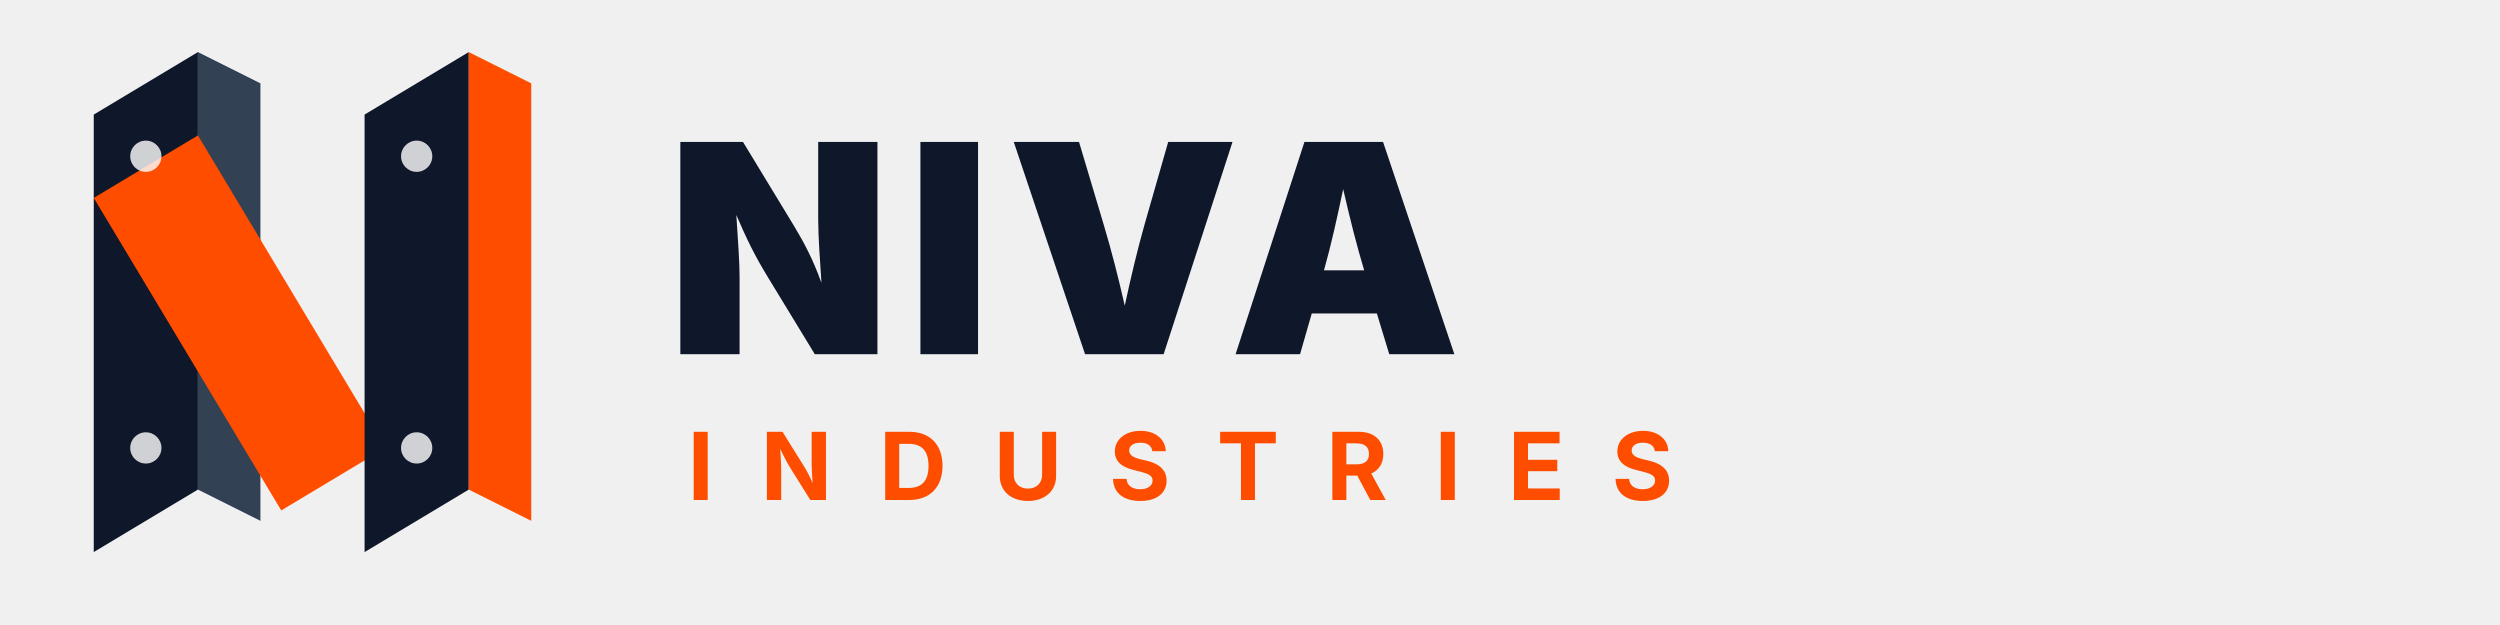
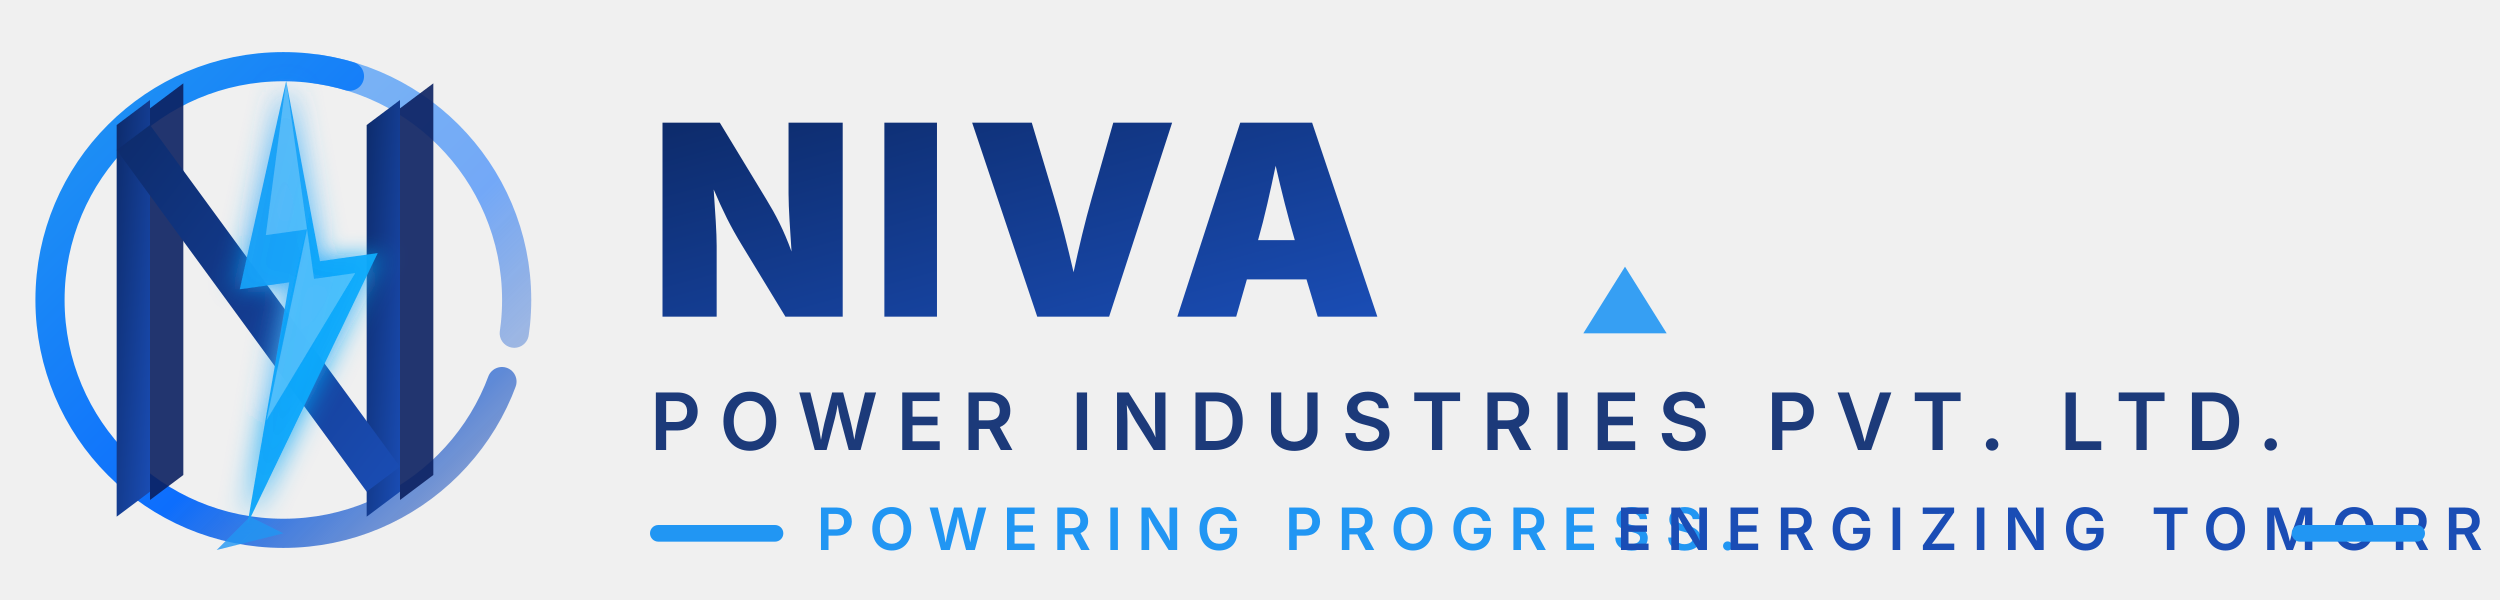
- <svg xmlns="http://www.w3.org/2000/svg" viewBox="0 0 240 60" width="240" height="60" fill="none">
-   <g transform="translate(5, 5)">
-     <path d="M4 6 L14 0 L14 42 L4 48 Z" fill="#0F172A" />
-     <path d="M14 0 L20 3 L20 45 L14 42 Z" fill="#334155" />
-     <path d="M14 8 L32 38 L22 44 L4 14 Z" fill="#FF4D00" />
-     <path d="M30 6 L40 0 L40 42 L30 48 Z" fill="#0F172A" />
-     <path d="M40 0 L46 3 L46 45 L40 42 Z" fill="#FF4D00" />
-     <circle cx="9" cy="10" r="1.5" fill="#FFFFFF" opacity="0.8" />
-     <circle cx="9" cy="38" r="1.5" fill="#FFFFFF" opacity="0.8" />
-     <circle cx="35" cy="10" r="1.5" fill="#FFFFFF" opacity="0.8" />
-     <circle cx="35" cy="38" r="1.5" fill="#FFFFFF" opacity="0.8" />
+ <svg xmlns="http://www.w3.org/2000/svg" viewBox="0 0 300 72" width="300" height="72" fill="none">
+   <defs>
+     <linearGradient id="nGradDark" x1="0%" y1="0%" x2="100%" y2="100%">
+       <stop offset="0%" stop-color="#0D2B6B" />
+       <stop offset="100%" stop-color="#1A4DB5" />
+     </linearGradient>
+     <linearGradient id="boltGrad" x1="0%" y1="0%" x2="100%" y2="100%">
+       <stop offset="0%" stop-color="#2196F3" />
+       <stop offset="100%" stop-color="#00B4FF" />
+     </linearGradient>
+     <linearGradient id="orbitGrad" x1="0%" y1="0%" x2="100%" y2="100%">
+       <stop offset="0%" stop-color="#2196F3" />
+       <stop offset="60%" stop-color="#0D6EFD" />
+       <stop offset="100%" stop-color="#0A3399" stop-opacity="0.3" />
+     </linearGradient>
+     <filter id="glow" x="-20%" y="-20%" width="140%" height="140%">
+       <feGaussianBlur stdDeviation="1.5" result="blur" />
+       <feMerge>
+         <feMergeNode in="blur" />
+         <feMergeNode in="SourceGraphic" />
+       </feMerge>
+     </filter>
+   </defs>
+   <g transform="translate(2, 4)">
+     <circle cx="32" cy="32" r="28" stroke="url(#orbitGrad)" stroke-width="3.5" fill="none" stroke-dasharray="130 46" stroke-dashoffset="-10" stroke-linecap="round" />
+     <circle cx="32" cy="32" r="28" stroke="url(#orbitGrad)" stroke-width="3.5" fill="none" stroke-dasharray="44 132" stroke-dashoffset="-136" stroke-linecap="round" opacity="0.55" />
+     <path d="M16 9 L20 6 L20 53 L16 56 Z" fill="#0B2060" opacity="0.9" />
+     <path d="M12 11 L16 8 L16 55 L12 58 Z" fill="url(#nGradDark)" />
+     <path d="M46 9 L50 6 L50 53 L46 56 Z" fill="#0B2060" opacity="0.9" />
+     <path d="M42 11 L46 8 L46 55 L42 58 Z" fill="url(#nGradDark)" />
+     <path d="M16 11 L46 52 L42 55 L12 14 Z" fill="url(#nGradDark)" />
+     <g filter="url(#glow)" transform="rotate(-8, 32, 32)">
+       <path d="M36 6 L27 30 L33 30 L24 58 L44 28 L37 28 Z" fill="url(#boltGrad)" opacity="0.95" />
+       <path d="M36 6 L31 24 L36 24 L28 46 L41 30 L36 30 Z" fill="white" opacity="0.25" />
+     </g>
+     <polygon points="28,58 24,62 32,60" fill="#2196F3" opacity="0.8" />
  </g>
-   <text x="64" y="34" font-family="'Plus Jakarta Sans', 'Inter', -apple-system, sans-serif" font-weight="900" font-size="28" letter-spacing="1.5" fill="#0F172A">NIVA</text>
-   <text x="66" y="48" font-family="'JetBrains Mono', 'Inter', monospace" font-weight="700" font-size="9" letter-spacing="4.5" fill="#FF4D00">INDUSTRIES</text>
+   <text x="78" y="38" font-family="'Plus Jakarta Sans', 'Inter', -apple-system, sans-serif" font-weight="900" font-size="32" letter-spacing="2" fill="url(#nGradDark)">NIVA</text>
+   <polygon points="190,40 195,32 200,40" fill="#2196F3" opacity="0.9" />
+   <text x="78" y="54" font-family="'Plus Jakarta Sans', 'Inter', -apple-system, sans-serif" font-weight="600" font-size="9.5" letter-spacing="2.2" fill="#1C3A7A">POWER INDUSTRIES PVT. LTD.</text>
+   <rect x="78" y="63" width="16" height="2" rx="1" fill="#2196F3" />
+   <text x="98" y="66" font-family="'Plus Jakarta Sans', 'Inter', -apple-system, sans-serif" font-weight="600" font-size="7" letter-spacing="1.8" fill="#2196F3">POWERING PROGRESS.</text>
+   <text x="194" y="66" font-family="'Plus Jakarta Sans', 'Inter', -apple-system, sans-serif" font-weight="600" font-size="7" letter-spacing="1.8" fill="#1A4DB5"> ENERGIZING TOMORROW.</text>
+   <rect x="275" y="63" width="16" height="2" rx="1" fill="#2196F3" />
</svg>
